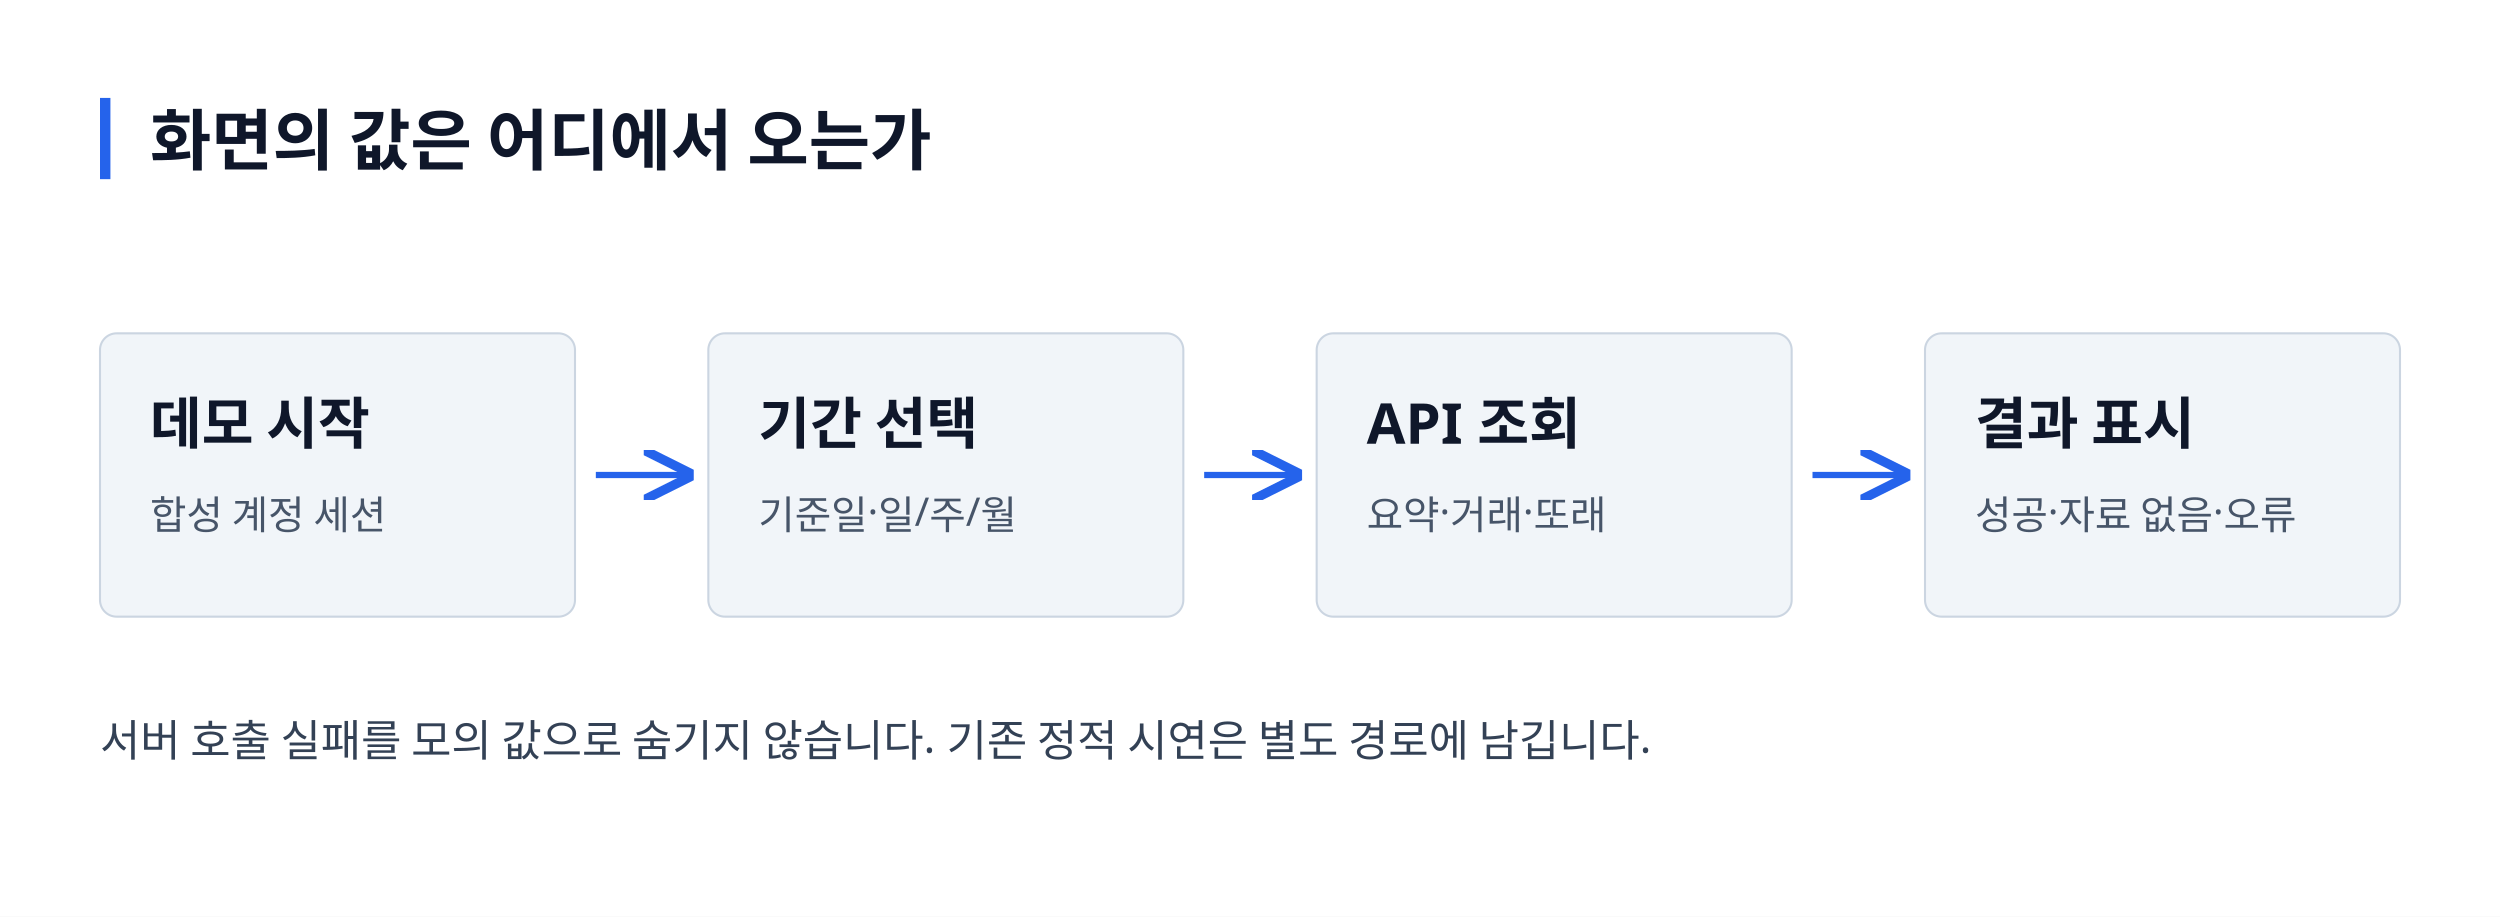
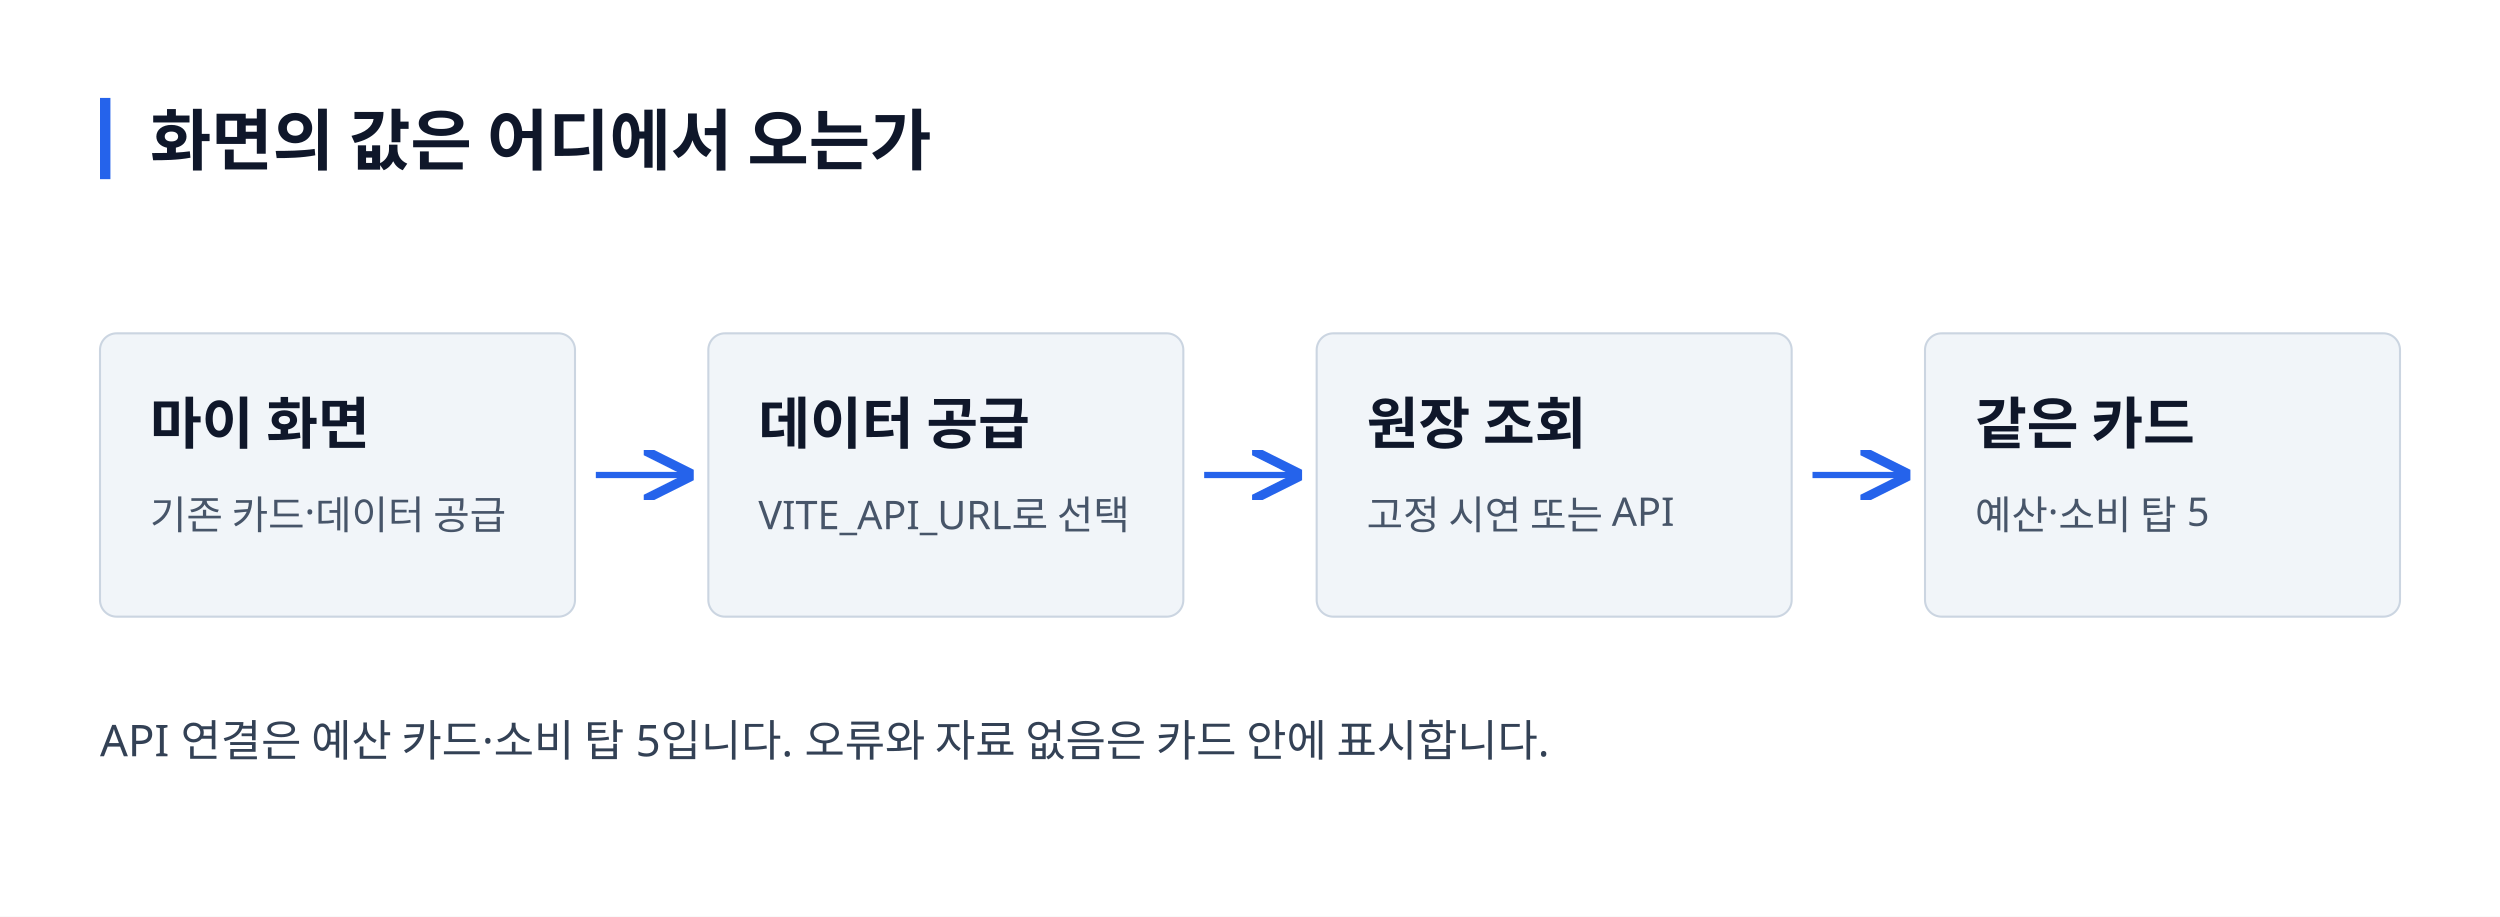
<svg xmlns="http://www.w3.org/2000/svg" width="1200" height="440" viewBox="0 0 1200 440" role="img" aria-labelledby="title desc">
  <defs>
    <marker id="arrow" markerWidth="8" markerHeight="8" refX="7" refY="4" orient="auto">
      <path d="M 0 0 L 8 4 L 0 8" fill="none" stroke="#2563eb" stroke-width="1.5" />
    </marker>
  </defs>
  <rect width="1200" height="440" fill="#ffffff" />
  <g font-family="Pretendard, Noto Sans KR, Apple SD Gothic Neo, sans-serif" fill="#0f172a">
    <rect x="48" y="47" width="5" height="39" fill="#2563eb" />
    <text x="72" y="79" font-size="32" font-weight="700">화면의 값은 어디에서 오는가</text>
    <rect x="48" y="160" width="228" height="136" rx="8" fill="#f1f5f9" stroke="#cbd5e1" />
-     <text x="72" y="213" font-size="27" font-weight="700">데모 시작</text>
-     <text x="72" y="254" font-size="19" fill="#475569">합성 계정 세션</text>
+     <text x="72" y="213" font-size="27" font-weight="700">마이 화면</text>
+     <text x="72" y="254" font-size="19" fill="#475569">기존 카드·데이터 공급</text>
    <path d="M 286 228 H 330" fill="none" stroke="#2563eb" stroke-width="3" marker-end="url(#arrow)" />
    <rect x="340" y="160" width="228" height="136" rx="8" fill="#f1f5f9" stroke="#cbd5e1" />
-     <text x="364" y="213" font-size="27" font-weight="700">기간 선택</text>
-     <text x="364" y="254" font-size="19" fill="#475569">기준일·일/주/월</text>
+     <text x="364" y="213" font-size="27" font-weight="700">데이터 공급</text>
+     <text x="364" y="254" font-size="19" fill="#475569">VITE_API_URL로 선택</text>
    <path d="M 578 228 H 622" fill="none" stroke="#2563eb" stroke-width="3" marker-end="url(#arrow)" />
    <rect x="632" y="160" width="228" height="136" rx="8" fill="#f1f5f9" stroke="#cbd5e1" />
-     <text x="656" y="213" font-size="27" font-weight="700">API 조회</text>
-     <text x="656" y="254" font-size="19" fill="#475569">요약·거래·또래</text>
+     <text x="656" y="213" font-size="27" font-weight="700">원장 조회</text>
+     <text x="656" y="254" font-size="19" fill="#475569">고정 시연 또는 API</text>
    <path d="M 870 228 H 914" fill="none" stroke="#2563eb" stroke-width="3" marker-end="url(#arrow)" />
    <rect x="924" y="160" width="228" height="136" rx="8" fill="#f1f5f9" stroke="#cbd5e1" />
-     <text x="948" y="213" font-size="27" font-weight="700">결과 표시</text>
-     <text x="948" y="254" font-size="19" fill="#475569">성공·자료 없음·오류</text>
-     <text x="48" y="363" font-size="21" fill="#334155">서버 호출 실패를 모의 값으로 숨기지 않습니다. 기존 정적 시연은 별도 경로에 남깁니다.</text>
+     <text x="948" y="213" font-size="27" font-weight="700">같은 카드</text>
+     <text x="948" y="254" font-size="19" fill="#475569">예산·소비 탑 5</text>
+     <text x="48" y="363" font-size="21" fill="#334155">API 연결은 예산 카드·소비 탑 5입니다. 오류와 자료 없음은 카드 안에 표시합니다.</text>
  </g>
</svg>
